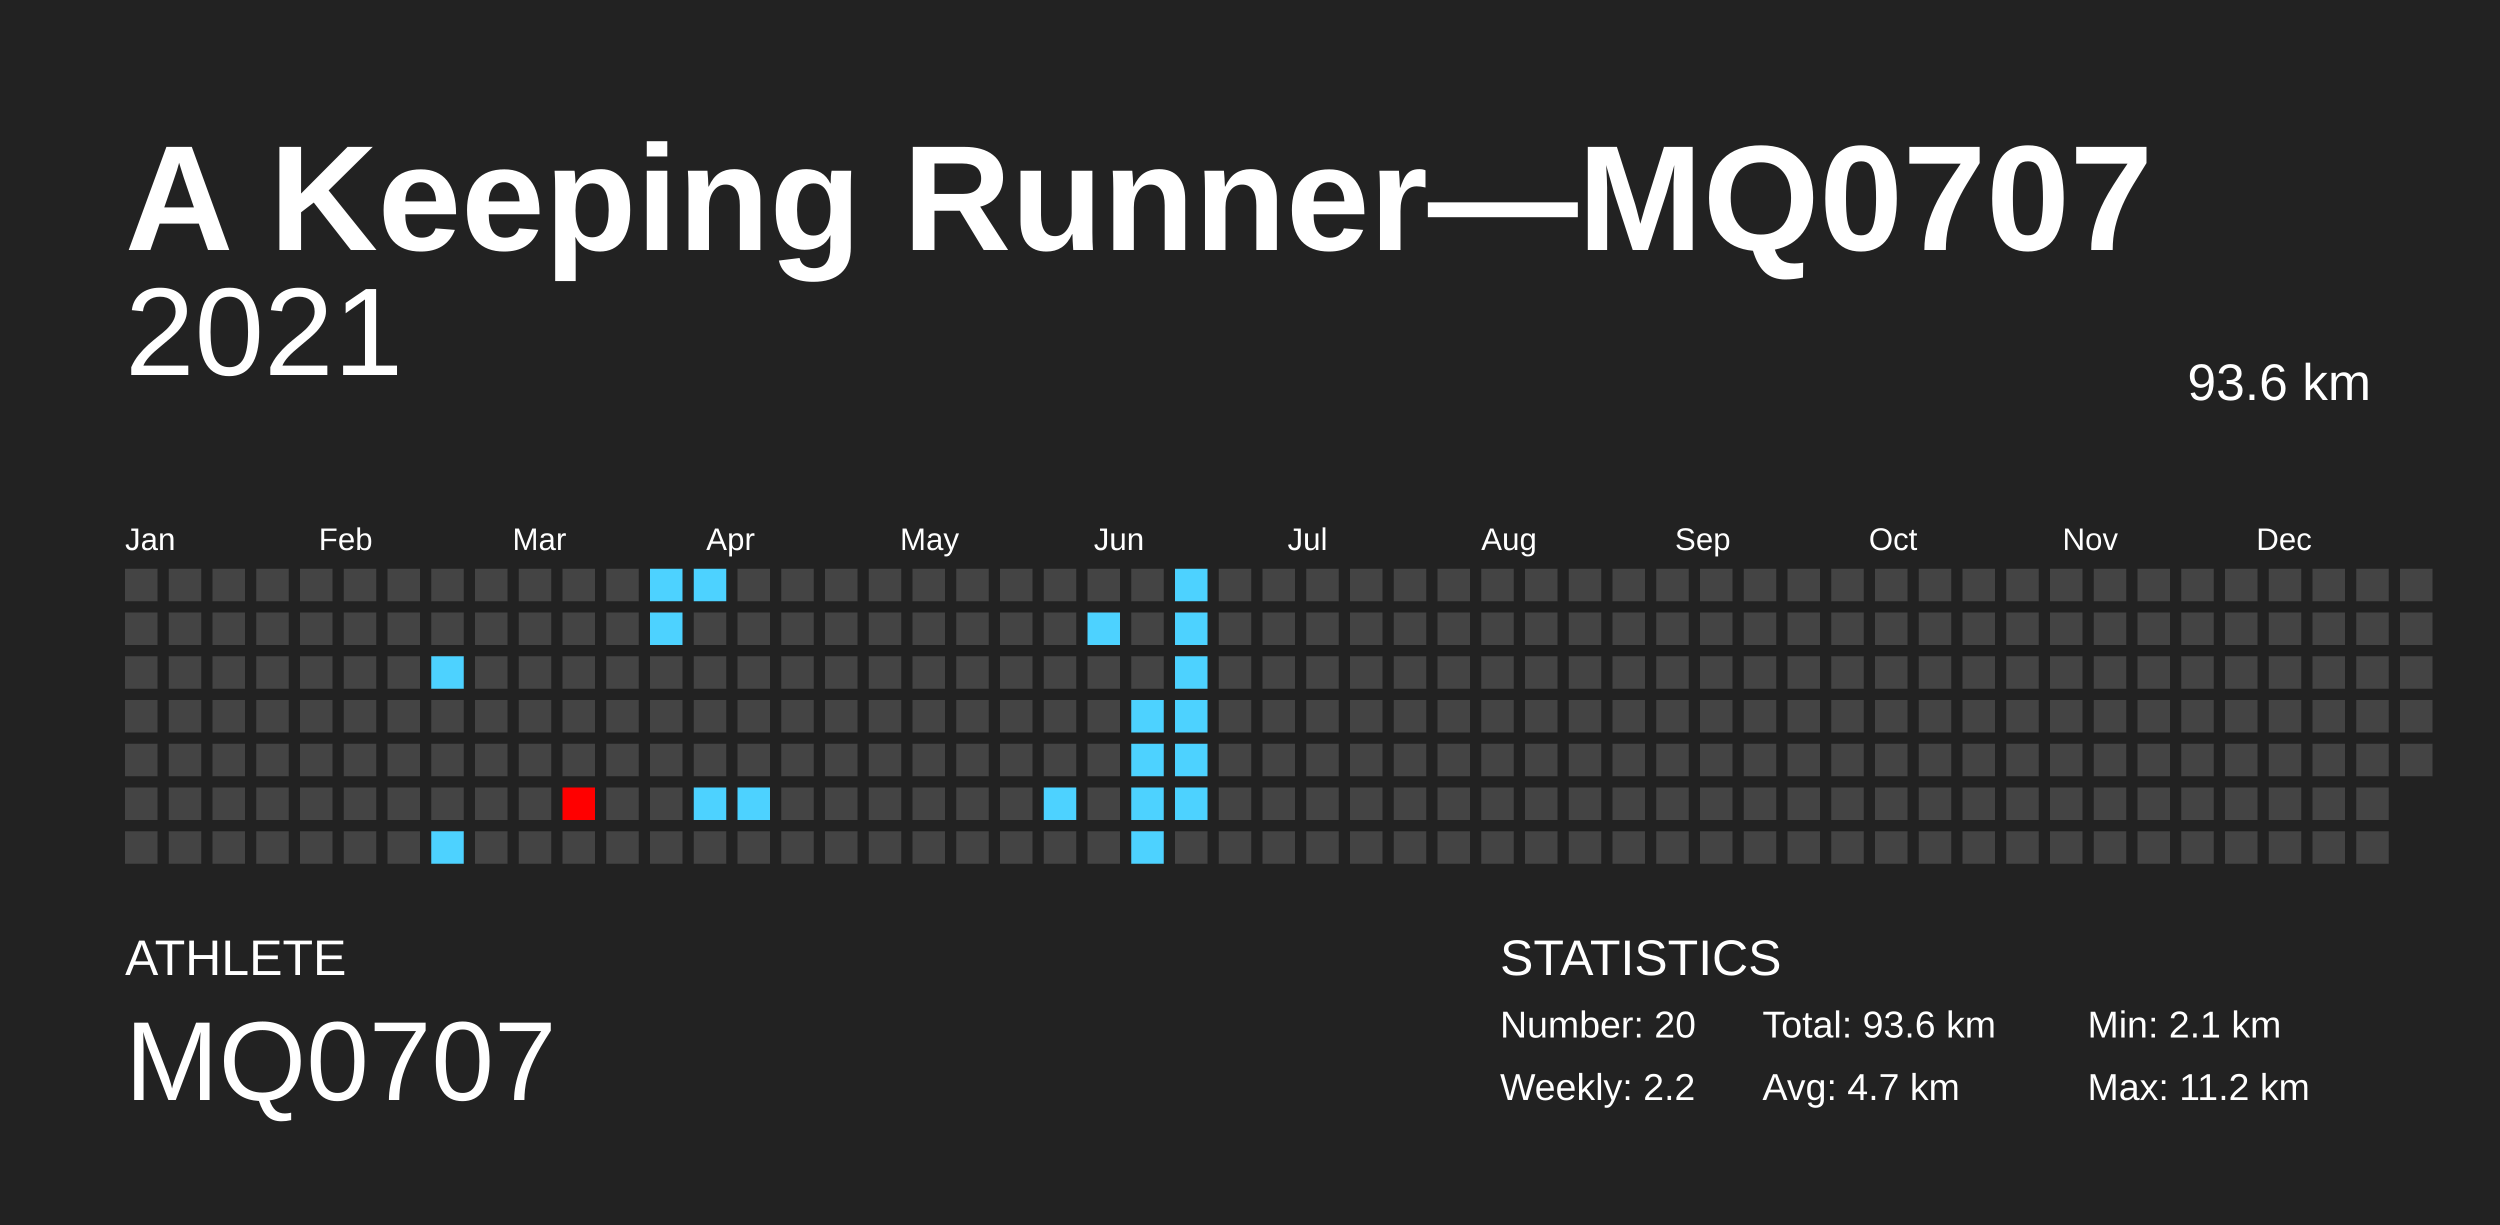
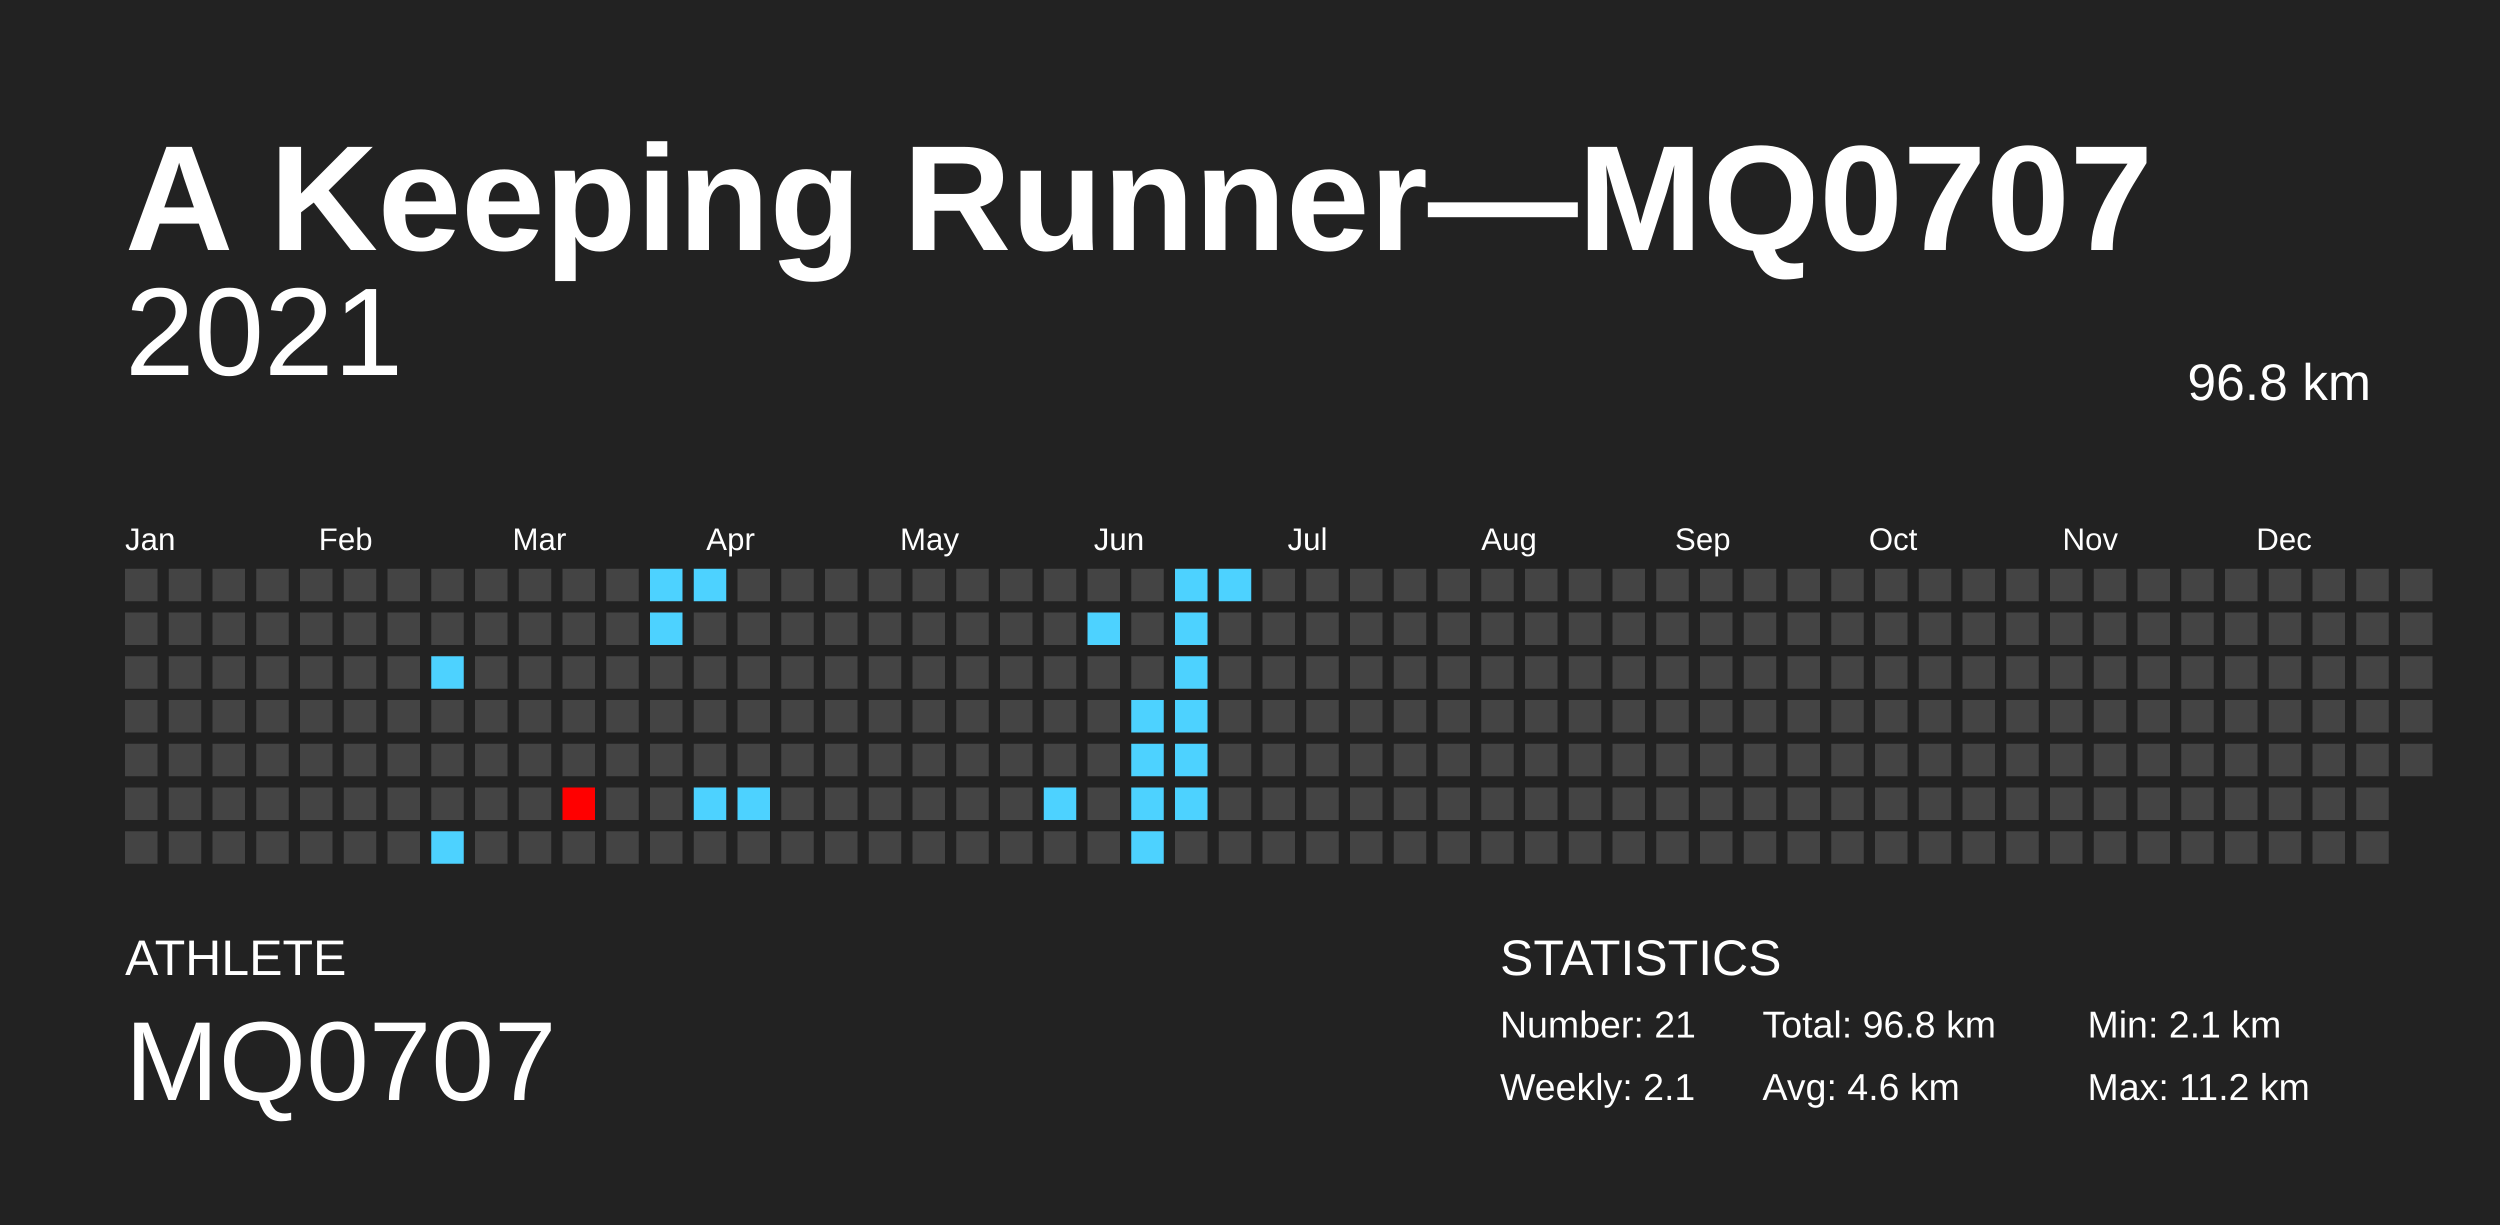
<svg xmlns="http://www.w3.org/2000/svg" baseProfile="full" height="98mm" version="1.1" viewBox="0,0,200,98" width="200mm">
  <defs />
  <rect fill="#222222" height="98" width="200" x="0" y="0" />
  <text fill="#FFFFFF" style="font-size:12px; font-family:Arial; font-weight:bold;" x="10" y="20">A Keeping Runner—MQ0707</text>
  <text fill="#FFFFFF" style="font-size:4px; font-family:Arial" x="10" y="78">ATHLETE</text>
  <text fill="#FFFFFF" style="font-size:9px; font-family:Arial" x="10" y="88">MQ0707</text>
  <text fill="#FFFFFF" style="font-size:4px; font-family:Arial" x="120" y="78">STATISTICS</text>
-   <text fill="#FFFFFF" style="font-size:3px; font-family:Arial" x="120" y="83">Number: 20</text>
-   <text fill="#FFFFFF" style="font-size:3px; font-family:Arial" x="120" y="88">Weekly: 2.2</text>
-   <text fill="#FFFFFF" style="font-size:3px; font-family:Arial" x="141" y="83">Total: 93.6 km</text>
-   <text fill="#FFFFFF" style="font-size:3px; font-family:Arial" x="141" y="88">Avg: 4.7 km</text>
+   <text fill="#FFFFFF" style="font-size:3px; font-family:Arial" x="120" y="83">Number: 21</text>
+   <text fill="#FFFFFF" style="font-size:3px; font-family:Arial" x="120" y="88">Weekly: 2.1</text>
+   <text fill="#FFFFFF" style="font-size:3px; font-family:Arial" x="141" y="83">Total: 96.8 km</text>
+   <text fill="#FFFFFF" style="font-size:3px; font-family:Arial" x="141" y="88">Avg: 4.6 km</text>
  <text fill="#FFFFFF" style="font-size:3px; font-family:Arial" x="167" y="83">Min: 2.1 km</text>
  <text fill="#FFFFFF" style="font-size:3px; font-family:Arial" x="167" y="88">Max: 11.2 km</text>
  <text alignment-baseline="hanging" fill="#FFFFFF" style="font-size:10.0px; font-family:Arial;" x="10" y="30">2021</text>
-   <text alignment-baseline="hanging" fill="#FFFFFF" style="font-size:4.125px; font-family:Arial;" x="175" y="32">93.6 km</text>
+   <text alignment-baseline="hanging" fill="#FFFFFF" style="font-size:4.125px; font-family:Arial;" x="175" y="32">96.8 km</text>
  <text fill="#FFFFFF" style="font-size:2.5px; font-family:Arial" x="10.0" y="44">Jan</text>
  <text fill="#FFFFFF" style="font-size:2.5px; font-family:Arial" x="25.5" y="44">Feb</text>
  <text fill="#FFFFFF" style="font-size:2.5px; font-family:Arial" x="41.0" y="44">Mar</text>
  <text fill="#FFFFFF" style="font-size:2.5px; font-family:Arial" x="56.5" y="44">Apr</text>
  <text fill="#FFFFFF" style="font-size:2.5px; font-family:Arial" x="72.0" y="44">May</text>
  <text fill="#FFFFFF" style="font-size:2.5px; font-family:Arial" x="87.5" y="44">Jun</text>
  <text fill="#FFFFFF" style="font-size:2.5px; font-family:Arial" x="103.0" y="44">Jul</text>
  <text fill="#FFFFFF" style="font-size:2.5px; font-family:Arial" x="118.5" y="44">Aug</text>
  <text fill="#FFFFFF" style="font-size:2.5px; font-family:Arial" x="134.0" y="44">Sep</text>
  <text fill="#FFFFFF" style="font-size:2.5px; font-family:Arial" x="149.5" y="44">Oct</text>
  <text fill="#FFFFFF" style="font-size:2.5px; font-family:Arial" x="165.0" y="44">Nov</text>
  <text fill="#FFFFFF" style="font-size:2.5px; font-family:Arial" x="180.5" y="44">Dec</text>
  <rect fill="#444444" height="2.6" width="2.6" x="10.0" y="45.5" />
  <rect fill="#444444" height="2.6" width="2.6" x="10.0" y="49.0" />
  <rect fill="#444444" height="2.6" width="2.6" x="10.0" y="52.5" />
  <rect fill="#444444" height="2.6" width="2.6" x="10.0" y="56.0" />
  <rect fill="#444444" height="2.6" width="2.6" x="10.0" y="59.5" />
  <rect fill="#444444" height="2.6" width="2.6" x="10.0" y="63.0" />
  <rect fill="#444444" height="2.6" width="2.6" x="10.0" y="66.5" />
  <rect fill="#444444" height="2.6" width="2.6" x="13.5" y="45.5" />
  <rect fill="#444444" height="2.6" width="2.6" x="13.5" y="49.0" />
  <rect fill="#444444" height="2.6" width="2.6" x="13.5" y="52.5" />
  <rect fill="#444444" height="2.6" width="2.6" x="13.5" y="56.0" />
  <rect fill="#444444" height="2.6" width="2.6" x="13.5" y="59.5" />
  <rect fill="#444444" height="2.6" width="2.6" x="13.5" y="63.0" />
  <rect fill="#444444" height="2.6" width="2.6" x="13.5" y="66.5" />
  <rect fill="#444444" height="2.6" width="2.6" x="17.0" y="45.5" />
  <rect fill="#444444" height="2.6" width="2.6" x="17.0" y="49.0" />
  <rect fill="#444444" height="2.6" width="2.6" x="17.0" y="52.5" />
  <rect fill="#444444" height="2.6" width="2.6" x="17.0" y="56.0" />
  <rect fill="#444444" height="2.6" width="2.6" x="17.0" y="59.5" />
  <rect fill="#444444" height="2.6" width="2.6" x="17.0" y="63.0" />
  <rect fill="#444444" height="2.6" width="2.6" x="17.0" y="66.5" />
  <rect fill="#444444" height="2.6" width="2.6" x="20.5" y="45.5" />
  <rect fill="#444444" height="2.6" width="2.6" x="20.5" y="49.0" />
  <rect fill="#444444" height="2.6" width="2.6" x="20.5" y="52.5" />
  <rect fill="#444444" height="2.6" width="2.6" x="20.5" y="56.0" />
  <rect fill="#444444" height="2.6" width="2.6" x="20.5" y="59.5" />
  <rect fill="#444444" height="2.6" width="2.6" x="20.5" y="63.0" />
  <rect fill="#444444" height="2.6" width="2.6" x="20.5" y="66.5" />
  <rect fill="#444444" height="2.6" width="2.6" x="24.0" y="45.5" />
  <rect fill="#444444" height="2.6" width="2.6" x="24.0" y="49.0" />
  <rect fill="#444444" height="2.6" width="2.6" x="24.0" y="52.5" />
  <rect fill="#444444" height="2.6" width="2.6" x="24.0" y="56.0" />
  <rect fill="#444444" height="2.6" width="2.6" x="24.0" y="59.5" />
  <rect fill="#444444" height="2.6" width="2.6" x="24.0" y="63.0" />
  <rect fill="#444444" height="2.6" width="2.6" x="24.0" y="66.5" />
  <rect fill="#444444" height="2.6" width="2.6" x="27.5" y="45.5" />
  <rect fill="#444444" height="2.6" width="2.6" x="27.5" y="49.0" />
  <rect fill="#444444" height="2.6" width="2.6" x="27.5" y="52.5" />
  <rect fill="#444444" height="2.6" width="2.6" x="27.5" y="56.0" />
  <rect fill="#444444" height="2.6" width="2.6" x="27.5" y="59.5" />
  <rect fill="#444444" height="2.6" width="2.6" x="27.5" y="63.0" />
  <rect fill="#444444" height="2.6" width="2.6" x="27.5" y="66.5" />
  <rect fill="#444444" height="2.6" width="2.6" x="31.0" y="45.5" />
  <rect fill="#444444" height="2.6" width="2.6" x="31.0" y="49.0" />
  <rect fill="#444444" height="2.6" width="2.6" x="31.0" y="52.5" />
  <rect fill="#444444" height="2.6" width="2.6" x="31.0" y="56.0" />
  <rect fill="#444444" height="2.6" width="2.6" x="31.0" y="59.5" />
  <rect fill="#444444" height="2.6" width="2.6" x="31.0" y="63.0" />
  <rect fill="#444444" height="2.6" width="2.6" x="31.0" y="66.5" />
  <rect fill="#444444" height="2.6" width="2.6" x="34.5" y="45.5" />
  <rect fill="#444444" height="2.6" width="2.6" x="34.5" y="49.0" />
  <rect fill="#4dd2ff" height="2.6" width="2.6" x="34.5" y="52.5" />
  <rect fill="#444444" height="2.6" width="2.6" x="34.5" y="56.0" />
  <rect fill="#444444" height="2.6" width="2.6" x="34.5" y="59.5" />
  <rect fill="#444444" height="2.6" width="2.6" x="34.5" y="63.0" />
  <rect fill="#4dd2ff" height="2.6" width="2.6" x="34.5" y="66.5" />
  <rect fill="#444444" height="2.6" width="2.6" x="38.0" y="45.5" />
  <rect fill="#444444" height="2.6" width="2.6" x="38.0" y="49.0" />
  <rect fill="#444444" height="2.6" width="2.6" x="38.0" y="52.5" />
  <rect fill="#444444" height="2.6" width="2.6" x="38.0" y="56.0" />
  <rect fill="#444444" height="2.6" width="2.6" x="38.0" y="59.5" />
  <rect fill="#444444" height="2.6" width="2.6" x="38.0" y="63.0" />
  <rect fill="#444444" height="2.6" width="2.6" x="38.0" y="66.5" />
  <rect fill="#444444" height="2.6" width="2.6" x="41.5" y="45.5" />
  <rect fill="#444444" height="2.6" width="2.6" x="41.5" y="49.0" />
  <rect fill="#444444" height="2.6" width="2.6" x="41.5" y="52.5" />
  <rect fill="#444444" height="2.6" width="2.6" x="41.5" y="56.0" />
  <rect fill="#444444" height="2.6" width="2.6" x="41.5" y="59.5" />
  <rect fill="#444444" height="2.6" width="2.6" x="41.5" y="63.0" />
  <rect fill="#444444" height="2.6" width="2.6" x="41.5" y="66.5" />
  <rect fill="#444444" height="2.6" width="2.6" x="45.0" y="45.5" />
  <rect fill="#444444" height="2.6" width="2.6" x="45.0" y="49.0" />
  <rect fill="#444444" height="2.6" width="2.6" x="45.0" y="52.5" />
  <rect fill="#444444" height="2.6" width="2.6" x="45.0" y="56.0" />
  <rect fill="#444444" height="2.6" width="2.6" x="45.0" y="59.5" />
  <rect fill="#ff0000" height="2.6" width="2.6" x="45.0" y="63.0" />
  <rect fill="#444444" height="2.6" width="2.6" x="45.0" y="66.5" />
  <rect fill="#444444" height="2.6" width="2.6" x="48.5" y="45.5" />
  <rect fill="#444444" height="2.6" width="2.6" x="48.5" y="49.0" />
  <rect fill="#444444" height="2.6" width="2.6" x="48.5" y="52.5" />
  <rect fill="#444444" height="2.6" width="2.6" x="48.5" y="56.0" />
  <rect fill="#444444" height="2.6" width="2.6" x="48.5" y="59.5" />
  <rect fill="#444444" height="2.6" width="2.6" x="48.5" y="63.0" />
  <rect fill="#444444" height="2.6" width="2.6" x="48.5" y="66.5" />
  <rect fill="#4dd2ff" height="2.6" width="2.6" x="52.0" y="45.5" />
  <rect fill="#4dd2ff" height="2.6" width="2.6" x="52.0" y="49.0" />
  <rect fill="#444444" height="2.6" width="2.6" x="52.0" y="52.5" />
  <rect fill="#444444" height="2.6" width="2.6" x="52.0" y="56.0" />
  <rect fill="#444444" height="2.6" width="2.6" x="52.0" y="59.5" />
  <rect fill="#444444" height="2.6" width="2.6" x="52.0" y="63.0" />
  <rect fill="#444444" height="2.6" width="2.6" x="52.0" y="66.5" />
  <rect fill="#4dd2ff" height="2.6" width="2.6" x="55.5" y="45.5" />
  <rect fill="#444444" height="2.6" width="2.6" x="55.5" y="49.0" />
  <rect fill="#444444" height="2.6" width="2.6" x="55.5" y="52.5" />
  <rect fill="#444444" height="2.6" width="2.6" x="55.5" y="56.0" />
  <rect fill="#444444" height="2.6" width="2.6" x="55.5" y="59.5" />
  <rect fill="#4dd2ff" height="2.6" width="2.6" x="55.5" y="63.0" />
  <rect fill="#444444" height="2.6" width="2.6" x="55.5" y="66.5" />
  <rect fill="#444444" height="2.6" width="2.6" x="59.0" y="45.5" />
  <rect fill="#444444" height="2.6" width="2.6" x="59.0" y="49.0" />
  <rect fill="#444444" height="2.6" width="2.6" x="59.0" y="52.5" />
  <rect fill="#444444" height="2.6" width="2.6" x="59.0" y="56.0" />
  <rect fill="#444444" height="2.6" width="2.6" x="59.0" y="59.5" />
  <rect fill="#4dd2ff" height="2.6" width="2.6" x="59.0" y="63.0" />
  <rect fill="#444444" height="2.6" width="2.6" x="59.0" y="66.5" />
  <rect fill="#444444" height="2.6" width="2.6" x="62.5" y="45.5" />
  <rect fill="#444444" height="2.6" width="2.6" x="62.5" y="49.0" />
  <rect fill="#444444" height="2.6" width="2.6" x="62.5" y="52.5" />
  <rect fill="#444444" height="2.6" width="2.6" x="62.5" y="56.0" />
  <rect fill="#444444" height="2.6" width="2.6" x="62.5" y="59.5" />
  <rect fill="#444444" height="2.6" width="2.6" x="62.5" y="63.0" />
  <rect fill="#444444" height="2.6" width="2.6" x="62.5" y="66.5" />
  <rect fill="#444444" height="2.6" width="2.6" x="66.0" y="45.5" />
  <rect fill="#444444" height="2.6" width="2.6" x="66.0" y="49.0" />
  <rect fill="#444444" height="2.6" width="2.6" x="66.0" y="52.5" />
  <rect fill="#444444" height="2.6" width="2.6" x="66.0" y="56.0" />
  <rect fill="#444444" height="2.6" width="2.6" x="66.0" y="59.5" />
  <rect fill="#444444" height="2.6" width="2.6" x="66.0" y="63.0" />
  <rect fill="#444444" height="2.6" width="2.6" x="66.0" y="66.5" />
  <rect fill="#444444" height="2.6" width="2.6" x="69.5" y="45.5" />
  <rect fill="#444444" height="2.6" width="2.6" x="69.5" y="49.0" />
  <rect fill="#444444" height="2.6" width="2.6" x="69.5" y="52.5" />
  <rect fill="#444444" height="2.6" width="2.6" x="69.5" y="56.0" />
  <rect fill="#444444" height="2.6" width="2.6" x="69.5" y="59.5" />
  <rect fill="#444444" height="2.6" width="2.6" x="69.5" y="63.0" />
  <rect fill="#444444" height="2.6" width="2.6" x="69.5" y="66.5" />
  <rect fill="#444444" height="2.6" width="2.6" x="73.0" y="45.5" />
  <rect fill="#444444" height="2.6" width="2.6" x="73.0" y="49.0" />
  <rect fill="#444444" height="2.6" width="2.6" x="73.0" y="52.5" />
  <rect fill="#444444" height="2.6" width="2.6" x="73.0" y="56.0" />
  <rect fill="#444444" height="2.6" width="2.6" x="73.0" y="59.5" />
  <rect fill="#444444" height="2.6" width="2.6" x="73.0" y="63.0" />
  <rect fill="#444444" height="2.6" width="2.6" x="73.0" y="66.5" />
  <rect fill="#444444" height="2.6" width="2.6" x="76.5" y="45.5" />
  <rect fill="#444444" height="2.6" width="2.6" x="76.5" y="49.0" />
  <rect fill="#444444" height="2.6" width="2.6" x="76.5" y="52.5" />
  <rect fill="#444444" height="2.6" width="2.6" x="76.5" y="56.0" />
  <rect fill="#444444" height="2.6" width="2.6" x="76.5" y="59.5" />
  <rect fill="#444444" height="2.6" width="2.6" x="76.5" y="63.0" />
  <rect fill="#444444" height="2.6" width="2.6" x="76.5" y="66.5" />
  <rect fill="#444444" height="2.6" width="2.6" x="80.0" y="45.5" />
  <rect fill="#444444" height="2.6" width="2.6" x="80.0" y="49.0" />
  <rect fill="#444444" height="2.6" width="2.6" x="80.0" y="52.5" />
  <rect fill="#444444" height="2.6" width="2.6" x="80.0" y="56.0" />
  <rect fill="#444444" height="2.6" width="2.6" x="80.0" y="59.5" />
  <rect fill="#444444" height="2.6" width="2.6" x="80.0" y="63.0" />
  <rect fill="#444444" height="2.6" width="2.6" x="80.0" y="66.5" />
  <rect fill="#444444" height="2.6" width="2.6" x="83.5" y="45.5" />
  <rect fill="#444444" height="2.6" width="2.6" x="83.5" y="49.0" />
  <rect fill="#444444" height="2.6" width="2.6" x="83.5" y="52.5" />
  <rect fill="#444444" height="2.6" width="2.6" x="83.5" y="56.0" />
  <rect fill="#444444" height="2.6" width="2.6" x="83.5" y="59.5" />
  <rect fill="#4dd2ff" height="2.6" width="2.6" x="83.5" y="63.0" />
  <rect fill="#444444" height="2.6" width="2.6" x="83.5" y="66.5" />
  <rect fill="#444444" height="2.6" width="2.6" x="87.0" y="45.5" />
  <rect fill="#4dd2ff" height="2.6" width="2.6" x="87.0" y="49.0" />
  <rect fill="#444444" height="2.6" width="2.6" x="87.0" y="52.5" />
  <rect fill="#444444" height="2.6" width="2.6" x="87.0" y="56.0" />
  <rect fill="#444444" height="2.6" width="2.6" x="87.0" y="59.5" />
  <rect fill="#444444" height="2.6" width="2.6" x="87.0" y="63.0" />
  <rect fill="#444444" height="2.6" width="2.6" x="87.0" y="66.5" />
  <rect fill="#444444" height="2.6" width="2.6" x="90.5" y="45.5" />
  <rect fill="#444444" height="2.6" width="2.6" x="90.5" y="49.0" />
  <rect fill="#444444" height="2.6" width="2.6" x="90.5" y="52.5" />
  <rect fill="#4dd2ff" height="2.6" width="2.6" x="90.5" y="56.0" />
  <rect fill="#4dd2ff" height="2.6" width="2.6" x="90.5" y="59.5" />
  <rect fill="#4dd2ff" height="2.6" width="2.6" x="90.5" y="63.0" />
  <rect fill="#4dd2ff" height="2.6" width="2.6" x="90.5" y="66.5" />
  <rect fill="#4dd2ff" height="2.6" width="2.6" x="94.0" y="45.5" />
  <rect fill="#4dd2ff" height="2.6" width="2.6" x="94.0" y="49.0" />
  <rect fill="#4dd2ff" height="2.6" width="2.6" x="94.0" y="52.5" />
  <rect fill="#4dd2ff" height="2.6" width="2.6" x="94.0" y="56.0" />
  <rect fill="#4dd2ff" height="2.6" width="2.6" x="94.0" y="59.5" />
  <rect fill="#4dd2ff" height="2.6" width="2.6" x="94.0" y="63.0" />
  <rect fill="#444444" height="2.6" width="2.6" x="94.0" y="66.5" />
-   <rect fill="#444444" height="2.6" width="2.6" x="97.5" y="45.5" />
+   <rect fill="#4dd2ff" height="2.6" width="2.6" x="97.5" y="45.5" />
  <rect fill="#444444" height="2.6" width="2.6" x="97.5" y="49.0" />
  <rect fill="#444444" height="2.6" width="2.6" x="97.5" y="52.5" />
  <rect fill="#444444" height="2.6" width="2.6" x="97.5" y="56.0" />
  <rect fill="#444444" height="2.6" width="2.6" x="97.5" y="59.5" />
  <rect fill="#444444" height="2.6" width="2.6" x="97.5" y="63.0" />
  <rect fill="#444444" height="2.6" width="2.6" x="97.5" y="66.5" />
  <rect fill="#444444" height="2.6" width="2.6" x="101.0" y="45.5" />
  <rect fill="#444444" height="2.6" width="2.6" x="101.0" y="49.0" />
  <rect fill="#444444" height="2.6" width="2.6" x="101.0" y="52.5" />
  <rect fill="#444444" height="2.6" width="2.6" x="101.0" y="56.0" />
  <rect fill="#444444" height="2.6" width="2.6" x="101.0" y="59.5" />
  <rect fill="#444444" height="2.6" width="2.6" x="101.0" y="63.0" />
  <rect fill="#444444" height="2.6" width="2.6" x="101.0" y="66.5" />
  <rect fill="#444444" height="2.6" width="2.6" x="104.5" y="45.5" />
  <rect fill="#444444" height="2.6" width="2.6" x="104.5" y="49.0" />
  <rect fill="#444444" height="2.6" width="2.6" x="104.5" y="52.5" />
  <rect fill="#444444" height="2.6" width="2.6" x="104.5" y="56.0" />
  <rect fill="#444444" height="2.6" width="2.6" x="104.5" y="59.5" />
  <rect fill="#444444" height="2.6" width="2.6" x="104.5" y="63.0" />
  <rect fill="#444444" height="2.6" width="2.6" x="104.5" y="66.5" />
  <rect fill="#444444" height="2.6" width="2.6" x="108.0" y="45.5" />
  <rect fill="#444444" height="2.6" width="2.6" x="108.0" y="49.0" />
  <rect fill="#444444" height="2.6" width="2.6" x="108.0" y="52.5" />
  <rect fill="#444444" height="2.6" width="2.6" x="108.0" y="56.0" />
  <rect fill="#444444" height="2.6" width="2.6" x="108.0" y="59.5" />
  <rect fill="#444444" height="2.6" width="2.6" x="108.0" y="63.0" />
  <rect fill="#444444" height="2.6" width="2.6" x="108.0" y="66.5" />
  <rect fill="#444444" height="2.6" width="2.6" x="111.5" y="45.5" />
  <rect fill="#444444" height="2.6" width="2.6" x="111.5" y="49.0" />
  <rect fill="#444444" height="2.6" width="2.6" x="111.5" y="52.5" />
  <rect fill="#444444" height="2.6" width="2.6" x="111.5" y="56.0" />
  <rect fill="#444444" height="2.6" width="2.6" x="111.5" y="59.5" />
  <rect fill="#444444" height="2.6" width="2.6" x="111.5" y="63.0" />
  <rect fill="#444444" height="2.6" width="2.6" x="111.5" y="66.5" />
  <rect fill="#444444" height="2.6" width="2.6" x="115.0" y="45.5" />
  <rect fill="#444444" height="2.6" width="2.6" x="115.0" y="49.0" />
  <rect fill="#444444" height="2.6" width="2.6" x="115.0" y="52.5" />
  <rect fill="#444444" height="2.6" width="2.6" x="115.0" y="56.0" />
  <rect fill="#444444" height="2.6" width="2.6" x="115.0" y="59.5" />
  <rect fill="#444444" height="2.6" width="2.6" x="115.0" y="63.0" />
  <rect fill="#444444" height="2.6" width="2.6" x="115.0" y="66.5" />
  <rect fill="#444444" height="2.6" width="2.6" x="118.5" y="45.5" />
  <rect fill="#444444" height="2.6" width="2.6" x="118.5" y="49.0" />
  <rect fill="#444444" height="2.6" width="2.6" x="118.5" y="52.5" />
  <rect fill="#444444" height="2.6" width="2.6" x="118.5" y="56.0" />
  <rect fill="#444444" height="2.6" width="2.6" x="118.5" y="59.5" />
  <rect fill="#444444" height="2.6" width="2.6" x="118.5" y="63.0" />
  <rect fill="#444444" height="2.6" width="2.6" x="118.5" y="66.5" />
  <rect fill="#444444" height="2.6" width="2.6" x="122.0" y="45.5" />
  <rect fill="#444444" height="2.6" width="2.6" x="122.0" y="49.0" />
  <rect fill="#444444" height="2.6" width="2.6" x="122.0" y="52.5" />
  <rect fill="#444444" height="2.6" width="2.6" x="122.0" y="56.0" />
  <rect fill="#444444" height="2.6" width="2.6" x="122.0" y="59.5" />
  <rect fill="#444444" height="2.6" width="2.6" x="122.0" y="63.0" />
  <rect fill="#444444" height="2.6" width="2.6" x="122.0" y="66.5" />
  <rect fill="#444444" height="2.6" width="2.6" x="125.5" y="45.5" />
  <rect fill="#444444" height="2.6" width="2.6" x="125.5" y="49.0" />
  <rect fill="#444444" height="2.6" width="2.6" x="125.5" y="52.5" />
  <rect fill="#444444" height="2.6" width="2.6" x="125.5" y="56.0" />
  <rect fill="#444444" height="2.6" width="2.6" x="125.5" y="59.5" />
  <rect fill="#444444" height="2.6" width="2.6" x="125.5" y="63.0" />
  <rect fill="#444444" height="2.6" width="2.6" x="125.5" y="66.5" />
  <rect fill="#444444" height="2.6" width="2.6" x="129.0" y="45.5" />
  <rect fill="#444444" height="2.6" width="2.6" x="129.0" y="49.0" />
  <rect fill="#444444" height="2.6" width="2.6" x="129.0" y="52.5" />
  <rect fill="#444444" height="2.6" width="2.6" x="129.0" y="56.0" />
  <rect fill="#444444" height="2.6" width="2.6" x="129.0" y="59.5" />
  <rect fill="#444444" height="2.6" width="2.6" x="129.0" y="63.0" />
  <rect fill="#444444" height="2.6" width="2.6" x="129.0" y="66.5" />
  <rect fill="#444444" height="2.6" width="2.6" x="132.5" y="45.5" />
  <rect fill="#444444" height="2.6" width="2.6" x="132.5" y="49.0" />
  <rect fill="#444444" height="2.6" width="2.6" x="132.5" y="52.5" />
  <rect fill="#444444" height="2.6" width="2.6" x="132.5" y="56.0" />
  <rect fill="#444444" height="2.6" width="2.6" x="132.5" y="59.5" />
  <rect fill="#444444" height="2.6" width="2.6" x="132.5" y="63.0" />
  <rect fill="#444444" height="2.6" width="2.6" x="132.5" y="66.5" />
  <rect fill="#444444" height="2.6" width="2.6" x="136.0" y="45.5" />
  <rect fill="#444444" height="2.6" width="2.6" x="136.0" y="49.0" />
  <rect fill="#444444" height="2.6" width="2.6" x="136.0" y="52.5" />
  <rect fill="#444444" height="2.6" width="2.6" x="136.0" y="56.0" />
  <rect fill="#444444" height="2.6" width="2.6" x="136.0" y="59.5" />
  <rect fill="#444444" height="2.6" width="2.6" x="136.0" y="63.0" />
  <rect fill="#444444" height="2.6" width="2.6" x="136.0" y="66.5" />
  <rect fill="#444444" height="2.6" width="2.6" x="139.5" y="45.5" />
  <rect fill="#444444" height="2.6" width="2.6" x="139.5" y="49.0" />
  <rect fill="#444444" height="2.6" width="2.6" x="139.5" y="52.5" />
  <rect fill="#444444" height="2.6" width="2.6" x="139.5" y="56.0" />
  <rect fill="#444444" height="2.6" width="2.6" x="139.5" y="59.5" />
  <rect fill="#444444" height="2.6" width="2.6" x="139.5" y="63.0" />
  <rect fill="#444444" height="2.6" width="2.6" x="139.5" y="66.5" />
  <rect fill="#444444" height="2.6" width="2.6" x="143.0" y="45.5" />
  <rect fill="#444444" height="2.6" width="2.6" x="143.0" y="49.0" />
  <rect fill="#444444" height="2.6" width="2.6" x="143.0" y="52.5" />
  <rect fill="#444444" height="2.6" width="2.6" x="143.0" y="56.0" />
  <rect fill="#444444" height="2.6" width="2.6" x="143.0" y="59.5" />
  <rect fill="#444444" height="2.6" width="2.6" x="143.0" y="63.0" />
  <rect fill="#444444" height="2.6" width="2.6" x="143.0" y="66.5" />
  <rect fill="#444444" height="2.6" width="2.6" x="146.5" y="45.5" />
  <rect fill="#444444" height="2.6" width="2.6" x="146.5" y="49.0" />
  <rect fill="#444444" height="2.6" width="2.6" x="146.5" y="52.5" />
  <rect fill="#444444" height="2.6" width="2.6" x="146.5" y="56.0" />
  <rect fill="#444444" height="2.6" width="2.6" x="146.5" y="59.5" />
  <rect fill="#444444" height="2.6" width="2.6" x="146.5" y="63.0" />
  <rect fill="#444444" height="2.6" width="2.6" x="146.5" y="66.5" />
  <rect fill="#444444" height="2.6" width="2.6" x="150.0" y="45.5" />
  <rect fill="#444444" height="2.6" width="2.6" x="150.0" y="49.0" />
  <rect fill="#444444" height="2.6" width="2.6" x="150.0" y="52.5" />
  <rect fill="#444444" height="2.6" width="2.6" x="150.0" y="56.0" />
  <rect fill="#444444" height="2.6" width="2.6" x="150.0" y="59.5" />
  <rect fill="#444444" height="2.6" width="2.6" x="150.0" y="63.0" />
  <rect fill="#444444" height="2.6" width="2.6" x="150.0" y="66.5" />
  <rect fill="#444444" height="2.6" width="2.6" x="153.5" y="45.5" />
  <rect fill="#444444" height="2.6" width="2.6" x="153.5" y="49.0" />
  <rect fill="#444444" height="2.6" width="2.6" x="153.5" y="52.5" />
  <rect fill="#444444" height="2.6" width="2.6" x="153.5" y="56.0" />
  <rect fill="#444444" height="2.6" width="2.6" x="153.5" y="59.5" />
  <rect fill="#444444" height="2.6" width="2.6" x="153.5" y="63.0" />
  <rect fill="#444444" height="2.6" width="2.6" x="153.5" y="66.5" />
  <rect fill="#444444" height="2.6" width="2.6" x="157.0" y="45.5" />
  <rect fill="#444444" height="2.6" width="2.6" x="157.0" y="49.0" />
  <rect fill="#444444" height="2.6" width="2.6" x="157.0" y="52.5" />
  <rect fill="#444444" height="2.6" width="2.6" x="157.0" y="56.0" />
  <rect fill="#444444" height="2.6" width="2.6" x="157.0" y="59.5" />
  <rect fill="#444444" height="2.6" width="2.6" x="157.0" y="63.0" />
  <rect fill="#444444" height="2.6" width="2.6" x="157.0" y="66.5" />
  <rect fill="#444444" height="2.6" width="2.6" x="160.5" y="45.5" />
  <rect fill="#444444" height="2.6" width="2.6" x="160.5" y="49.0" />
  <rect fill="#444444" height="2.6" width="2.6" x="160.5" y="52.5" />
  <rect fill="#444444" height="2.6" width="2.6" x="160.5" y="56.0" />
  <rect fill="#444444" height="2.6" width="2.6" x="160.5" y="59.5" />
  <rect fill="#444444" height="2.6" width="2.6" x="160.5" y="63.0" />
  <rect fill="#444444" height="2.6" width="2.6" x="160.5" y="66.5" />
  <rect fill="#444444" height="2.6" width="2.6" x="164.0" y="45.5" />
  <rect fill="#444444" height="2.6" width="2.6" x="164.0" y="49.0" />
  <rect fill="#444444" height="2.6" width="2.6" x="164.0" y="52.5" />
  <rect fill="#444444" height="2.6" width="2.6" x="164.0" y="56.0" />
  <rect fill="#444444" height="2.6" width="2.6" x="164.0" y="59.5" />
  <rect fill="#444444" height="2.6" width="2.6" x="164.0" y="63.0" />
  <rect fill="#444444" height="2.6" width="2.6" x="164.0" y="66.5" />
  <rect fill="#444444" height="2.6" width="2.6" x="167.5" y="45.5" />
  <rect fill="#444444" height="2.6" width="2.6" x="167.5" y="49.0" />
  <rect fill="#444444" height="2.6" width="2.6" x="167.5" y="52.5" />
  <rect fill="#444444" height="2.6" width="2.6" x="167.5" y="56.0" />
  <rect fill="#444444" height="2.6" width="2.6" x="167.5" y="59.5" />
  <rect fill="#444444" height="2.6" width="2.6" x="167.5" y="63.0" />
  <rect fill="#444444" height="2.6" width="2.6" x="167.5" y="66.5" />
  <rect fill="#444444" height="2.6" width="2.6" x="171.0" y="45.5" />
  <rect fill="#444444" height="2.6" width="2.6" x="171.0" y="49.0" />
  <rect fill="#444444" height="2.6" width="2.6" x="171.0" y="52.5" />
  <rect fill="#444444" height="2.6" width="2.6" x="171.0" y="56.0" />
  <rect fill="#444444" height="2.6" width="2.6" x="171.0" y="59.5" />
  <rect fill="#444444" height="2.6" width="2.6" x="171.0" y="63.0" />
  <rect fill="#444444" height="2.6" width="2.6" x="171.0" y="66.5" />
  <rect fill="#444444" height="2.6" width="2.6" x="174.5" y="45.5" />
  <rect fill="#444444" height="2.6" width="2.6" x="174.5" y="49.0" />
  <rect fill="#444444" height="2.6" width="2.6" x="174.5" y="52.5" />
  <rect fill="#444444" height="2.6" width="2.6" x="174.5" y="56.0" />
  <rect fill="#444444" height="2.6" width="2.6" x="174.5" y="59.5" />
  <rect fill="#444444" height="2.6" width="2.6" x="174.5" y="63.0" />
  <rect fill="#444444" height="2.6" width="2.6" x="174.5" y="66.5" />
  <rect fill="#444444" height="2.6" width="2.6" x="178.0" y="45.5" />
  <rect fill="#444444" height="2.6" width="2.6" x="178.0" y="49.0" />
  <rect fill="#444444" height="2.6" width="2.6" x="178.0" y="52.5" />
  <rect fill="#444444" height="2.6" width="2.6" x="178.0" y="56.0" />
  <rect fill="#444444" height="2.6" width="2.6" x="178.0" y="59.5" />
  <rect fill="#444444" height="2.6" width="2.6" x="178.0" y="63.0" />
  <rect fill="#444444" height="2.6" width="2.6" x="178.0" y="66.5" />
  <rect fill="#444444" height="2.6" width="2.6" x="181.5" y="45.5" />
  <rect fill="#444444" height="2.6" width="2.6" x="181.5" y="49.0" />
  <rect fill="#444444" height="2.6" width="2.6" x="181.5" y="52.5" />
  <rect fill="#444444" height="2.6" width="2.6" x="181.5" y="56.0" />
  <rect fill="#444444" height="2.6" width="2.6" x="181.5" y="59.5" />
  <rect fill="#444444" height="2.6" width="2.6" x="181.5" y="63.0" />
  <rect fill="#444444" height="2.6" width="2.6" x="181.5" y="66.5" />
  <rect fill="#444444" height="2.6" width="2.6" x="185.0" y="45.5" />
  <rect fill="#444444" height="2.6" width="2.6" x="185.0" y="49.0" />
  <rect fill="#444444" height="2.6" width="2.6" x="185.0" y="52.5" />
  <rect fill="#444444" height="2.6" width="2.6" x="185.0" y="56.0" />
  <rect fill="#444444" height="2.6" width="2.6" x="185.0" y="59.5" />
  <rect fill="#444444" height="2.6" width="2.6" x="185.0" y="63.0" />
  <rect fill="#444444" height="2.6" width="2.6" x="185.0" y="66.5" />
  <rect fill="#444444" height="2.6" width="2.6" x="188.5" y="45.5" />
  <rect fill="#444444" height="2.6" width="2.6" x="188.5" y="49.0" />
  <rect fill="#444444" height="2.6" width="2.6" x="188.5" y="52.5" />
  <rect fill="#444444" height="2.6" width="2.6" x="188.5" y="56.0" />
  <rect fill="#444444" height="2.6" width="2.6" x="188.5" y="59.5" />
  <rect fill="#444444" height="2.6" width="2.6" x="188.5" y="63.0" />
  <rect fill="#444444" height="2.6" width="2.6" x="188.5" y="66.5" />
  <rect fill="#444444" height="2.6" width="2.6" x="192.0" y="45.5" />
  <rect fill="#444444" height="2.6" width="2.6" x="192.0" y="49.0" />
  <rect fill="#444444" height="2.6" width="2.6" x="192.0" y="52.5" />
  <rect fill="#444444" height="2.6" width="2.6" x="192.0" y="56.0" />
  <rect fill="#444444" height="2.6" width="2.6" x="192.0" y="59.5" />
</svg>
